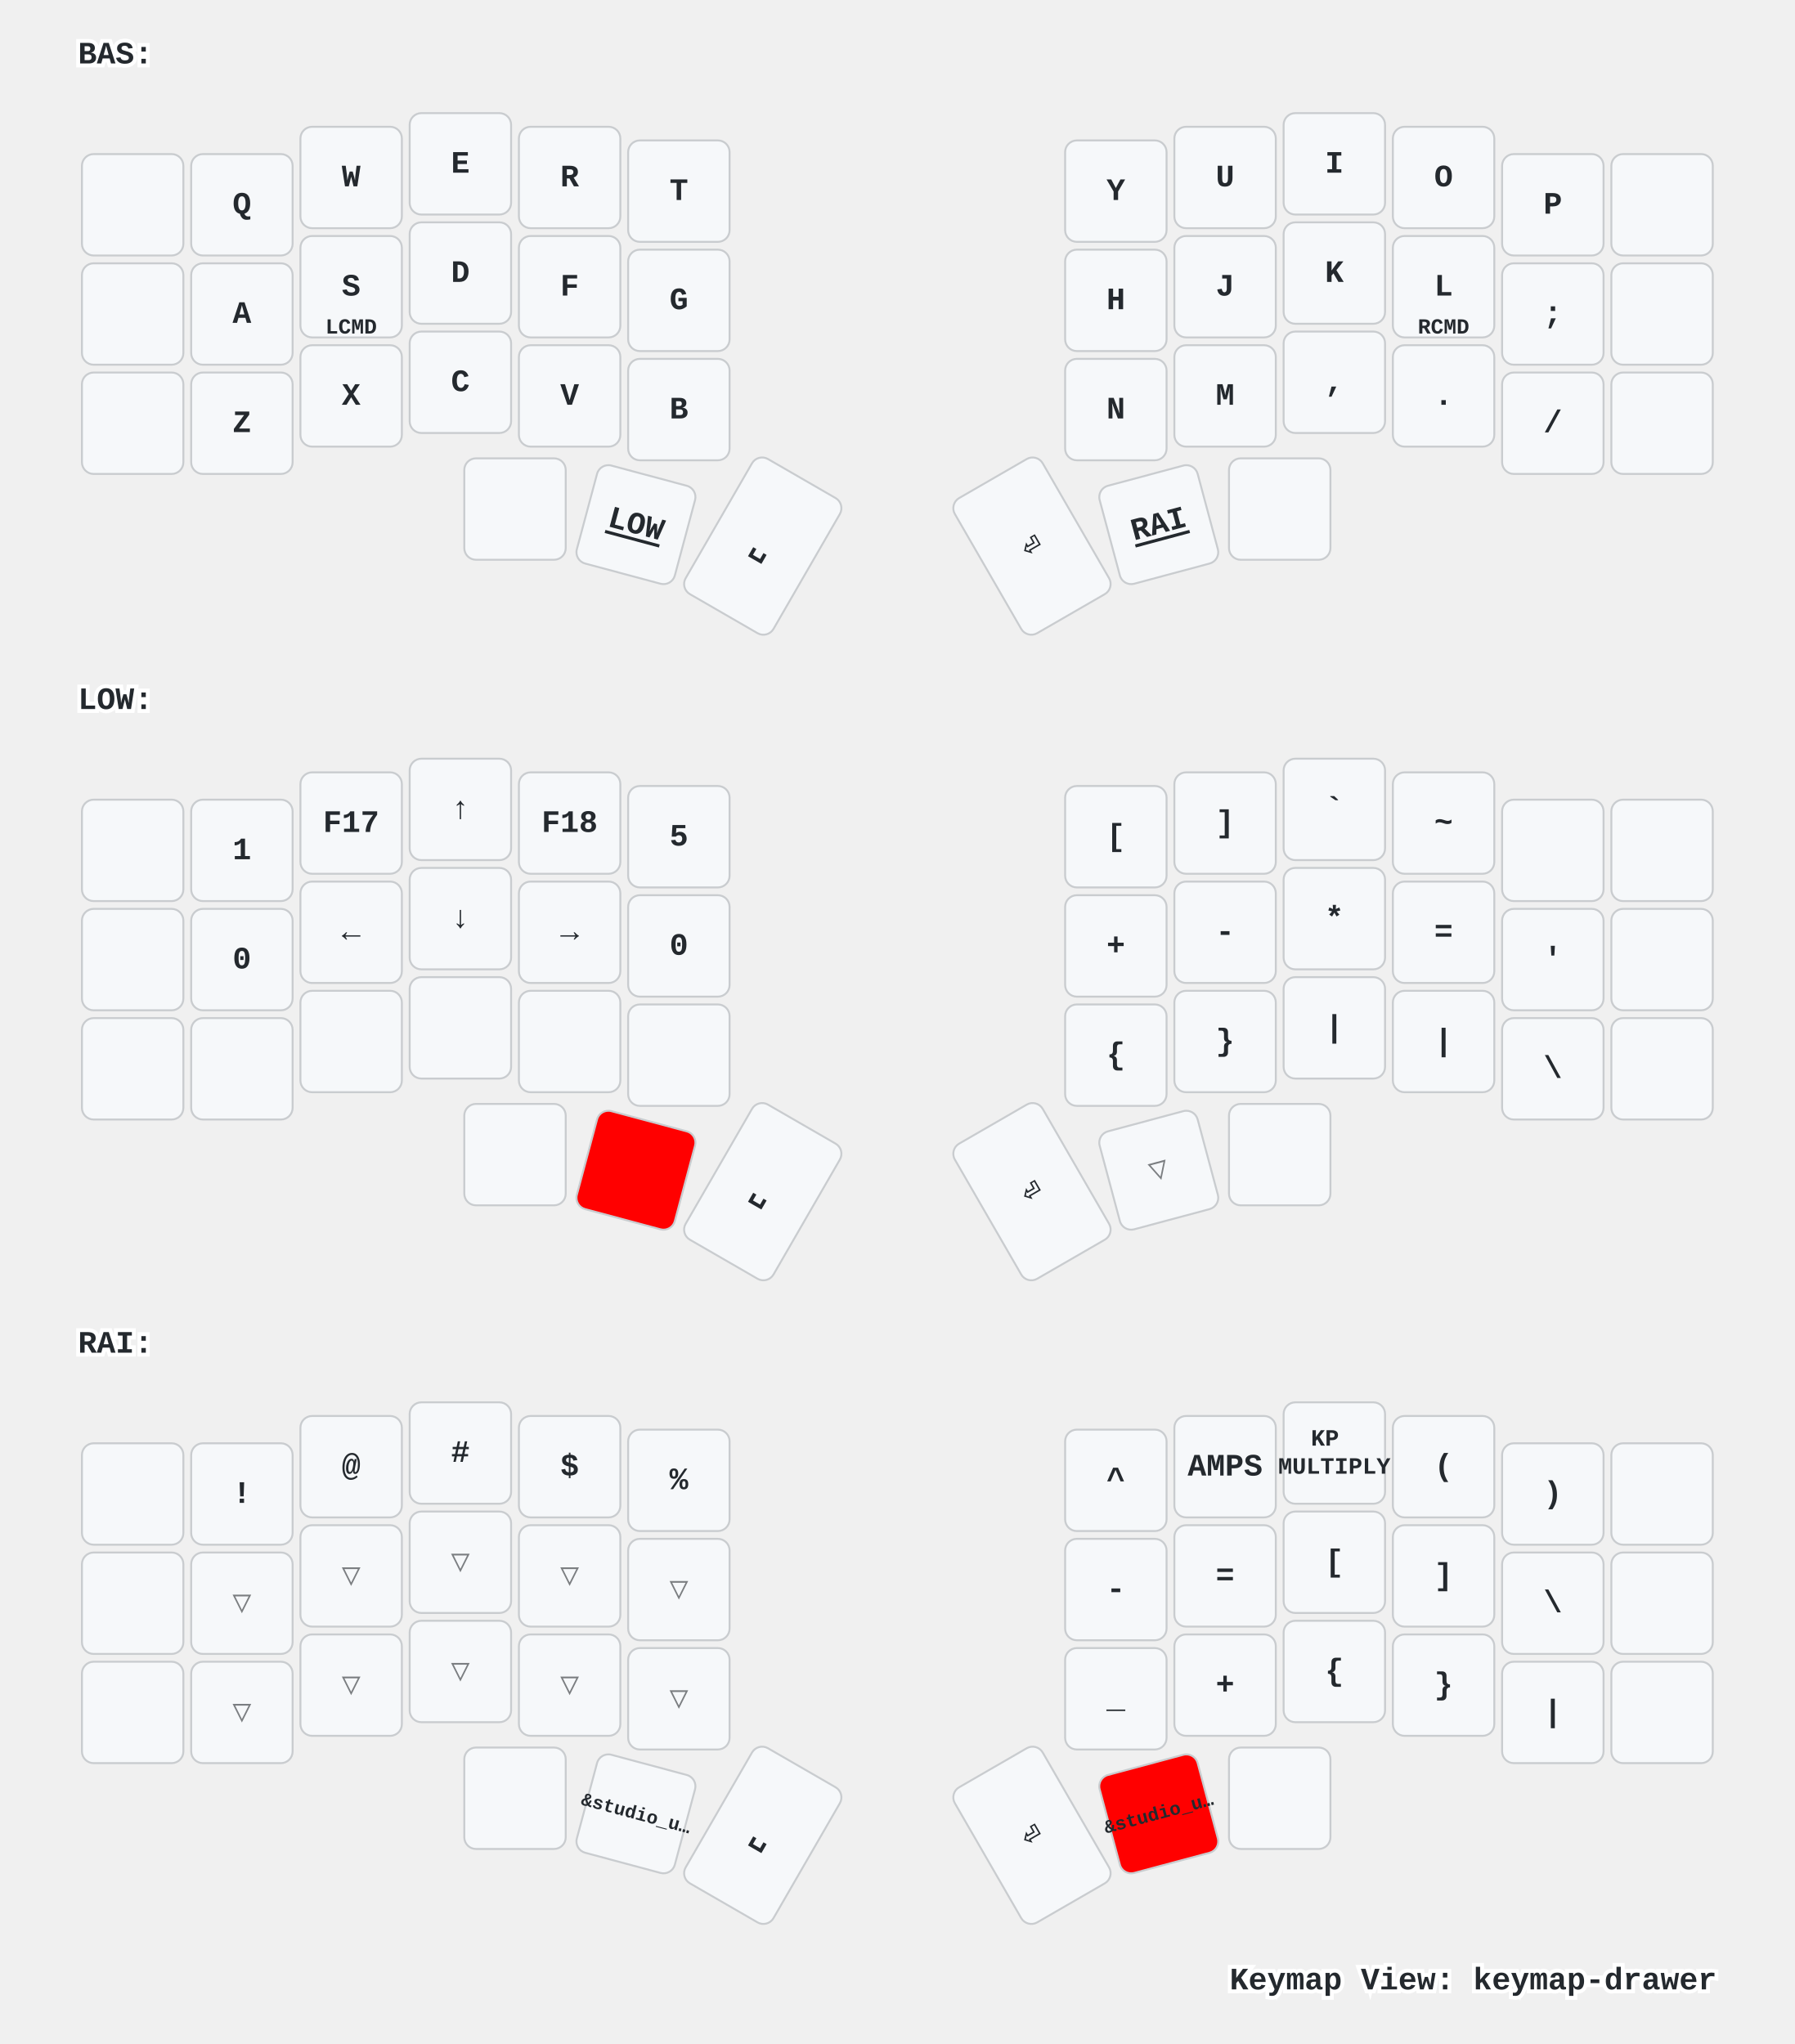
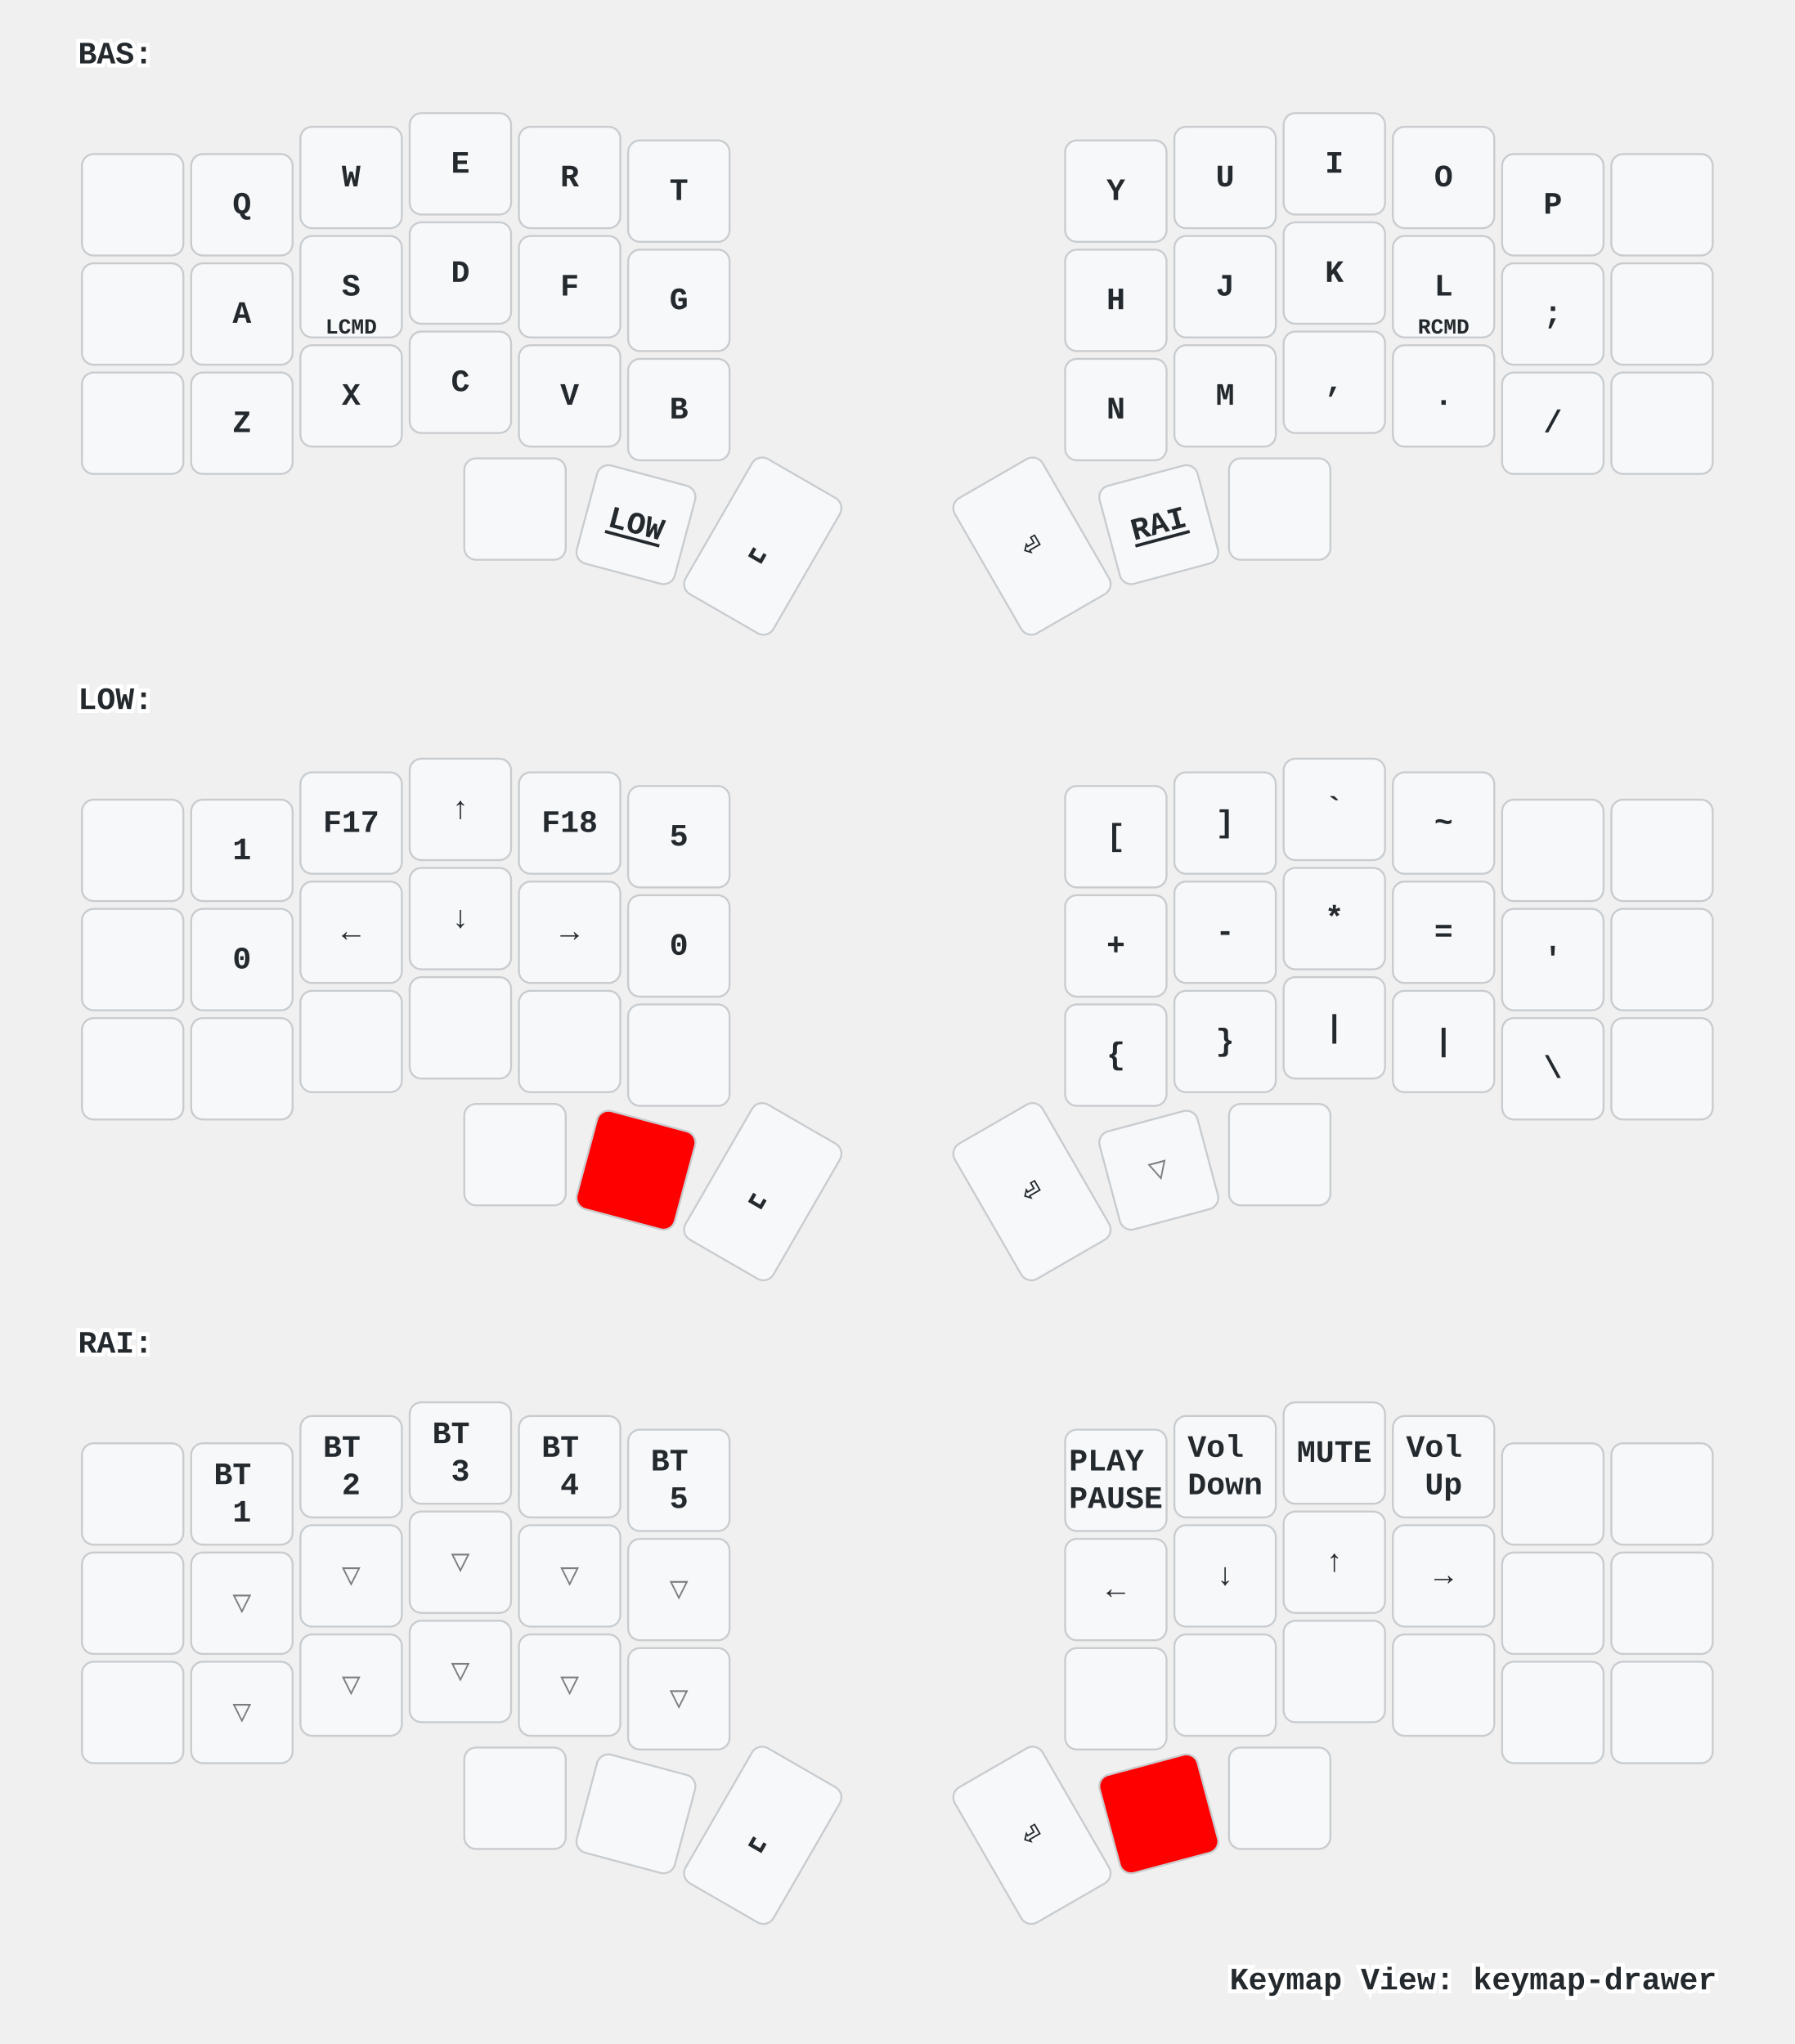
<svg xmlns="http://www.w3.org/2000/svg" xmlns:xlink="http://www.w3.org/1999/xlink" width="920" height="1048" viewBox="0 0 920 1048" class="keymap">
  <defs>/* start glyphs */
<svg id="mdi:apple-keyboard-command">
      <svg id="mdi-apple-keyboard-command" viewBox="0 0 24 24">
        <path d="M6,2A4,4 0 0,1 10,6V8H14V6A4,4 0 0,1 18,2A4,4 0 0,1 22,6A4,4 0 0,1 18,10H16V14H18A4,4 0 0,1 22,18A4,4 0 0,1 18,22A4,4 0 0,1 14,18V16H10V18A4,4 0 0,1 6,22A4,4 0 0,1 2,18A4,4 0 0,1 6,14H8V10H6A4,4 0 0,1 2,6A4,4 0 0,1 6,2M16,18A2,2 0 0,0 18,20A2,2 0 0,0 20,18A2,2 0 0,0 18,16H16V18M14,10H10V14H14V10M6,16A2,2 0 0,0 4,18A2,2 0 0,0 6,20A2,2 0 0,0 8,18V16H6M8,6A2,2 0 0,0 6,4A2,2 0 0,0 4,6A2,2 0 0,0 6,8H8V6M18,8A2,2 0 0,0 20,6A2,2 0 0,0 18,4A2,2 0 0,0 16,6V8H18Z" />
      </svg>
    </svg>
    <svg id="mdi:apple-keyboard-control">
      <svg id="mdi-apple-keyboard-control" viewBox="0 0 24 24">
        <path d="M19.78,11.78L18.36,13.19L12,6.83L5.64,13.19L4.22,11.78L12,4L19.78,11.78Z" />
      </svg>
    </svg>
    <svg id="mdi:apple-keyboard-option">
      <svg id="mdi-apple-keyboard-option" viewBox="0 0 24 24">
        <path d="M3,4H9.11L16.15,18H21V20H14.88L7.84,6H3V4M14,4H21V6H14V4Z" />
      </svg>
    </svg>
    <svg id="mdi:apple-keyboard-shift">
      <svg id="mdi-apple-keyboard-shift" viewBox="0 0 24 24">
        <path d="M15,18V12H17.17L12,6.83L6.83,12H9V18H15M12,4L22,14H17V20H7V14H2L12,4Z" />
      </svg>
    </svg>
    <svg id="mdi:backspace-outline">
      <svg id="mdi-backspace-outline" viewBox="0 0 24 24">
        <path d="M19,15.59L17.59,17L14,13.41L10.41,17L9,15.59L12.59,12L9,8.41L10.41,7L14,10.59L17.59,7L19,8.41L15.41,12L19,15.59M22,3A2,2 0 0,1 24,5V19A2,2 0 0,1 22,21H7C6.31,21 5.77,20.64 5.41,20.11L0,12L5.41,3.88C5.77,3.35 6.31,3 7,3H22M22,5H7L2.28,12L7,19H22V5Z" />
      </svg>
    </svg>
  </defs>/* end glyphs */
<style>/* inherit to force styles through use tags */
svg path {
    fill: inherit;
}

/* font and background color specifications */
svg.keymap {
    font-family: SFMono-Regular,Consolas,Liberation Mono,Menlo,monospace;
    font-size: 14px;
    font-kerning: normal;
    text-rendering: optimizeLegibility;
    fill: #24292e;
}

/* default key styling */
rect.key {
    fill: #f6f8fa;
}

rect.key, rect.combo {
    stroke: #c9cccf;
    stroke-width: 1;
}

/* default key side styling, only used is draw_key_sides is set */
rect.side {
    filter: brightness(90%);
}

/* color accent for combo boxes */
rect.combo, rect.combo-separate {
    fill: #cdf;
}

/* color accent for held keys */
rect.held, rect.combo.held {
    fill: #fdd;
}

/* color accent for ghost (optional) keys */
rect.ghost, rect.combo.ghost {
    stroke-dasharray: 4, 4;
    stroke-width: 2;
}

text {
    text-anchor: middle;
    dominant-baseline: middle;
}

/* styling for layer labels */
text.label {
    font-weight: bold;
    text-anchor: start;
    stroke: white;
    stroke-width: 4;
    paint-order: stroke;
}

/* styling for optional footer */
text.footer {
    text-anchor: end;
    dominant-baseline: auto;
    stroke: white;
    stroke-width: 4;
    paint-order: stroke;
}

/* styling for combo tap, and key non-tap label text */
text.combo, text.hold, text.shifted, text.left, text.right {
    font-size: 11px;
}

text.hold {
    text-anchor: middle;
    dominant-baseline: auto;
}

text.shifted {
    text-anchor: middle;
    dominant-baseline: hanging;
}

text.left {
    text-anchor: start;
}

text.right {
    text-anchor: end;
}

text.layer-activator {
    text-decoration: underline;
}

/* styling for hold/shifted label text in combo box */
text.combo.hold, text.combo.shifted, text.combo.left, text.combo.right {
    font-size: 8px;
}

/* lighter symbol for transparent keys */
text.trans {
    fill: #7b7e81;
}

/* styling for combo dendrons */
path.combo {
    stroke-width: 1;
    stroke: gray;
    fill: none;
}

/* Start Tabler Icons Cleanup */
/* cannot use height/width with glyphs */
.icon-tabler &gt; path {
    fill: inherit;
    stroke: inherit;
    stroke-width: 2;
}
/* hide tabler's default box */
.icon-tabler &gt; path[stroke="none"][fill="none"] {
    visibility: hidden;
}
/* End Tabler Icons Cleanup */

/* For default sytles, see https://github.com/caksoylar/keymap-drawer/blob/main/keymap_drawer/config.py#L85 */

svg.keymap {
  font-family: Ubuntu Mono, Inconsolata, Consolas, Liberation Mono, Menlo, monospace;
  font-size: 16px;
  font-weight: bold;
  text-rendering: optimizeLegibility;
}

/* Color accent for held keys
red = #f00
green = #0f0
blue = #00f
yellow = #ff0
cyan = #0ff
magenta = #f0f
white = #fff
black = #000
grey = #888
light grey = #ccc
#ffc
*/
rect.held, rect.combo.held {
    fill: #f00;
}

/* Technique borrowed and extended from https://github.com/englmaxi/zmk-config/blob/master/keymap-drawer/config.yaml */
.sym_sub_text.tap {
  translate: -5px 2px;
  font-size: 20px;
}
.sym_sub_text.shifted {
  translate: 10px 13px;
  font-size: 10px;
  opacity: 1.0;
}
.combo.sym_sub_text.tap {
  translate: -1px 1px;
}
.combo.sym_sub_text.shifted {
  translate: 7px 5px;
  font-size: 10px;
  opacity: 1.0;
}

/* Toggle */
.toggle.shifted {
  translate: -10px 12px;
}

.toggle.hold {
  translate: 13px -23px;
}

/* Variant for tap-dances */
.tap_dance.tap {
  translate: -7px 0px;
  font-size: 12px;
}
.tap_dance.shifted {
  translate: 7px 17px;
  font-size: 12px;
  opacity: 1.0;
}

/* Variant for symbol next to symbol */
.sym_by_sym.tap {
  translate: -6px 0px;
}
.sym_by_sym.shifted {
  translate: 10px 12px;
  opacity: 1.0;
}

.combo.sym_by_sym.tap {
  translate: -35px 0px;
}
.combo.sym_by_sym.shifted {
  translate: 35px 20px;
  opacity: 1.0;
}

.combo.sym_by_sym.hold {
  visibility: hidden;
}

/* hide hold box for combo sym_by_sym */
.combo.sym_by_sym.hold &gt; path[stroke="none"][fill="none"] {
  visibility: hidden;
}
</style>
  <g transform="translate(40, 0)" class="layer-BAS">
    <text x="0" y="28" class="label" id="BAS">BAS:</text>
    <g transform="translate(0, 56)">
      <g transform="translate(28, 49)" class="key keypos-0">
        <rect rx="6" ry="6" x="-26" y="-26" width="52" height="52" class="key" />
      </g>
      <g transform="translate(84, 49)" class="key keypos-1">
        <rect rx="6" ry="6" x="-26" y="-26" width="52" height="52" class="key" />
        <text x="0" y="0" class="key tap">Q</text>
      </g>
      <g transform="translate(140, 35)" class="key keypos-2">
        <rect rx="6" ry="6" x="-26" y="-26" width="52" height="52" class="key" />
        <text x="0" y="0" class="key tap">W</text>
      </g>
      <g transform="translate(196, 28)" class="key keypos-3">
        <rect rx="6" ry="6" x="-26" y="-26" width="52" height="52" class="key" />
        <text x="0" y="0" class="key tap">E</text>
      </g>
      <g transform="translate(252, 35)" class="key keypos-4">
        <rect rx="6" ry="6" x="-26" y="-26" width="52" height="52" class="key" />
        <text x="0" y="0" class="key tap">R</text>
      </g>
      <g transform="translate(308, 42)" class="key keypos-5">
        <rect rx="6" ry="6" x="-26" y="-26" width="52" height="52" class="key" />
        <text x="0" y="0" class="key tap">T</text>
      </g>
      <g transform="translate(532, 42)" class="key keypos-6">
        <rect rx="6" ry="6" x="-26" y="-26" width="52" height="52" class="key" />
        <text x="0" y="0" class="key tap">Y</text>
      </g>
      <g transform="translate(588, 35)" class="key keypos-7">
        <rect rx="6" ry="6" x="-26" y="-26" width="52" height="52" class="key" />
        <text x="0" y="0" class="key tap">U</text>
      </g>
      <g transform="translate(644, 28)" class="key keypos-8">
        <rect rx="6" ry="6" x="-26" y="-26" width="52" height="52" class="key" />
        <text x="0" y="0" class="key tap">I</text>
      </g>
      <g transform="translate(700, 35)" class="key keypos-9">
        <rect rx="6" ry="6" x="-26" y="-26" width="52" height="52" class="key" />
        <text x="0" y="0" class="key tap">O</text>
      </g>
      <g transform="translate(756, 49)" class="key keypos-10">
        <rect rx="6" ry="6" x="-26" y="-26" width="52" height="52" class="key" />
        <text x="0" y="0" class="key tap">P</text>
      </g>
      <g transform="translate(812, 49)" class="key keypos-11">
        <rect rx="6" ry="6" x="-26" y="-26" width="52" height="52" class="key" />
      </g>
      <g transform="translate(28, 105)" class="key keypos-12">
        <rect rx="6" ry="6" x="-26" y="-26" width="52" height="52" class="key" />
      </g>
      <g transform="translate(84, 105)" class="key keypos-13">
        <rect rx="6" ry="6" x="-26" y="-26" width="52" height="52" class="key" />
        <text x="0" y="0" class="key tap">A</text>
        <use href="#mdi:apple-keyboard-shift" xlink:href="#mdi:apple-keyboard-shift" x="-8" y="9" height="15" width="15.0" class="key hold glyph mdi:apple-keyboard-shift" />
      </g>
      <g transform="translate(140, 91)" class="key keypos-14">
        <rect rx="6" ry="6" x="-26" y="-26" width="52" height="52" class="key" />
        <text x="0" y="0" class="key tap">S</text>
        <text x="0" y="24" class="key hold">LCMD</text>
      </g>
      <g transform="translate(196, 84)" class="key keypos-15">
        <rect rx="6" ry="6" x="-26" y="-26" width="52" height="52" class="key" />
        <text x="0" y="0" class="key tap">D</text>
        <use href="#mdi:apple-keyboard-option" xlink:href="#mdi:apple-keyboard-option" x="-8" y="9" height="15" width="15.0" class="key hold glyph mdi:apple-keyboard-option" />
      </g>
      <g transform="translate(252, 91)" class="key keypos-16">
        <rect rx="6" ry="6" x="-26" y="-26" width="52" height="52" class="key" />
        <text x="0" y="0" class="key tap">F</text>
        <use href="#mdi:apple-keyboard-control" xlink:href="#mdi:apple-keyboard-control" x="-8" y="9" height="15" width="15.0" class="key hold glyph mdi:apple-keyboard-control" />
      </g>
      <g transform="translate(308, 98)" class="key keypos-17">
        <rect rx="6" ry="6" x="-26" y="-26" width="52" height="52" class="key" />
        <text x="0" y="0" class="key tap">G</text>
      </g>
      <g transform="translate(532, 98)" class="key keypos-18">
        <rect rx="6" ry="6" x="-26" y="-26" width="52" height="52" class="key" />
        <text x="0" y="0" class="key tap">H</text>
      </g>
      <g transform="translate(588, 91)" class="key keypos-19">
        <rect rx="6" ry="6" x="-26" y="-26" width="52" height="52" class="key" />
        <text x="0" y="0" class="key tap">J</text>
        <use href="#mdi:apple-keyboard-control" xlink:href="#mdi:apple-keyboard-control" x="-8" y="9" height="15" width="15.0" class="key hold glyph mdi:apple-keyboard-control" />
      </g>
      <g transform="translate(644, 84)" class="key keypos-20">
        <rect rx="6" ry="6" x="-26" y="-26" width="52" height="52" class="key" />
        <text x="0" y="0" class="key tap">K</text>
        <use href="#mdi:apple-keyboard-option" xlink:href="#mdi:apple-keyboard-option" x="-8" y="9" height="15" width="15.0" class="key hold glyph mdi:apple-keyboard-option" />
      </g>
      <g transform="translate(700, 91)" class="key keypos-21">
        <rect rx="6" ry="6" x="-26" y="-26" width="52" height="52" class="key" />
        <text x="0" y="0" class="key tap">L</text>
        <text x="0" y="24" class="key hold">RCMD</text>
      </g>
      <g transform="translate(756, 105)" class="key keypos-22">
        <rect rx="6" ry="6" x="-26" y="-26" width="52" height="52" class="key" />
        <text x="0" y="0" class="key tap">;</text>
        <use href="#mdi:apple-keyboard-shift" xlink:href="#mdi:apple-keyboard-shift" x="-8" y="9" height="15" width="15.0" class="key hold glyph mdi:apple-keyboard-shift" />
      </g>
      <g transform="translate(812, 105)" class="key keypos-23">
        <rect rx="6" ry="6" x="-26" y="-26" width="52" height="52" class="key" />
      </g>
      <g transform="translate(28, 161)" class="key keypos-24">
        <rect rx="6" ry="6" x="-26" y="-26" width="52" height="52" class="key" />
      </g>
      <g transform="translate(84, 161)" class="key keypos-25">
        <rect rx="6" ry="6" x="-26" y="-26" width="52" height="52" class="key" />
        <text x="0" y="0" class="key tap">Z</text>
      </g>
      <g transform="translate(140, 147)" class="key keypos-26">
        <rect rx="6" ry="6" x="-26" y="-26" width="52" height="52" class="key" />
        <text x="0" y="0" class="key tap">X</text>
      </g>
      <g transform="translate(196, 140)" class="key keypos-27">
        <rect rx="6" ry="6" x="-26" y="-26" width="52" height="52" class="key" />
        <text x="0" y="0" class="key tap">C</text>
      </g>
      <g transform="translate(252, 147)" class="key keypos-28">
        <rect rx="6" ry="6" x="-26" y="-26" width="52" height="52" class="key" />
        <text x="0" y="0" class="key tap">V</text>
      </g>
      <g transform="translate(308, 154)" class="key keypos-29">
        <rect rx="6" ry="6" x="-26" y="-26" width="52" height="52" class="key" />
        <text x="0" y="0" class="key tap">B</text>
      </g>
      <g transform="translate(532, 154)" class="key keypos-30">
        <rect rx="6" ry="6" x="-26" y="-26" width="52" height="52" class="key" />
        <text x="0" y="0" class="key tap">N</text>
      </g>
      <g transform="translate(588, 147)" class="key keypos-31">
        <rect rx="6" ry="6" x="-26" y="-26" width="52" height="52" class="key" />
        <text x="0" y="0" class="key tap">M</text>
      </g>
      <g transform="translate(644, 140)" class="key keypos-32">
        <rect rx="6" ry="6" x="-26" y="-26" width="52" height="52" class="key" />
        <text x="0" y="0" class="key tap">,</text>
      </g>
      <g transform="translate(700, 147)" class="key keypos-33">
        <rect rx="6" ry="6" x="-26" y="-26" width="52" height="52" class="key" />
        <text x="0" y="0" class="key tap">.</text>
      </g>
      <g transform="translate(756, 161)" class="key keypos-34">
        <rect rx="6" ry="6" x="-26" y="-26" width="52" height="52" class="key" />
        <text x="0" y="0" class="key tap">/</text>
      </g>
      <g transform="translate(812, 161)" class="key keypos-35">
        <rect rx="6" ry="6" x="-26" y="-26" width="52" height="52" class="key" />
      </g>
      <g transform="translate(224, 205)" class="key keypos-36">
        <rect rx="6" ry="6" x="-26" y="-26" width="52" height="52" class="key" />
        <use href="#mdi:apple-keyboard-command" xlink:href="#mdi:apple-keyboard-command" x="-9" y="-9" height="18" width="18.0" class="key tap glyph mdi:apple-keyboard-command" />
      </g>
      <g transform="translate(286, 213) rotate(15.0)" class="key keypos-37">
        <rect rx="6" ry="6" x="-26" y="-26" width="52" height="52" class="key" />
        <a href="#LOW">
          <text x="0" y="0" class="key tap layer-activator">LOW</text>
        </a>
      </g>
      <g transform="translate(351, 224) rotate(30.0)" class="key keypos-38">
        <rect rx="6" ry="6" x="-26" y="-40" width="52" height="80" class="key" />
        <text x="0" y="0" class="key tap">␣</text>
      </g>
      <g transform="translate(489, 224) rotate(-30.0)" class="key keypos-39">
        <rect rx="6" ry="6" x="-26" y="-40" width="52" height="80" class="key" />
        <text x="0" y="0" class="key tap">⏎</text>
      </g>
      <g transform="translate(554, 213) rotate(-15.0)" class="key keypos-40">
        <rect rx="6" ry="6" x="-26" y="-26" width="52" height="52" class="key" />
        <a href="#RAI">
          <text x="0" y="0" class="key tap layer-activator">RAI</text>
        </a>
      </g>
      <g transform="translate(616, 205)" class="key keypos-41">
        <rect rx="6" ry="6" x="-26" y="-26" width="52" height="52" class="key" />
        <use href="#mdi:apple-keyboard-option" xlink:href="#mdi:apple-keyboard-option" x="-9" y="-9" height="18" width="18.0" class="key tap glyph mdi:apple-keyboard-option" />
      </g>
    </g>
  </g>
  <g transform="translate(40, 331)" class="layer-LOW">
    <text x="0" y="28" class="label" id="LOW">LOW:</text>
    <g transform="translate(0, 56)">
      <g transform="translate(28, 49)" class="key keypos-0">
        <rect rx="6" ry="6" x="-26" y="-26" width="52" height="52" class="key" />
      </g>
      <g transform="translate(84, 49)" class="key keypos-1">
        <rect rx="6" ry="6" x="-26" y="-26" width="52" height="52" class="key" />
        <text x="0" y="0" class="key tap">1</text>
      </g>
      <g transform="translate(140, 35)" class="key keypos-2">
        <rect rx="6" ry="6" x="-26" y="-26" width="52" height="52" class="key" />
        <text x="0" y="0" class="key tap">F17</text>
      </g>
      <g transform="translate(196, 28)" class="key keypos-3">
        <rect rx="6" ry="6" x="-26" y="-26" width="52" height="52" class="key" />
        <text x="0" y="0" class="key tap">↑</text>
      </g>
      <g transform="translate(252, 35)" class="key keypos-4">
        <rect rx="6" ry="6" x="-26" y="-26" width="52" height="52" class="key" />
        <text x="0" y="0" class="key tap">F18</text>
      </g>
      <g transform="translate(308, 42)" class="key keypos-5">
        <rect rx="6" ry="6" x="-26" y="-26" width="52" height="52" class="key" />
        <text x="0" y="0" class="key tap">5</text>
      </g>
      <g transform="translate(532, 42)" class="key keypos-6">
        <rect rx="6" ry="6" x="-26" y="-26" width="52" height="52" class="key" />
        <text x="0" y="0" class="key tap">[</text>
      </g>
      <g transform="translate(588, 35)" class="key keypos-7">
        <rect rx="6" ry="6" x="-26" y="-26" width="52" height="52" class="key" />
        <text x="0" y="0" class="key tap">]</text>
      </g>
      <g transform="translate(644, 28)" class="key keypos-8">
        <rect rx="6" ry="6" x="-26" y="-26" width="52" height="52" class="key" />
        <text x="0" y="0" class="key tap">`</text>
      </g>
      <g transform="translate(700, 35)" class="key keypos-9">
        <rect rx="6" ry="6" x="-26" y="-26" width="52" height="52" class="key" />
        <text x="0" y="0" class="key tap">~</text>
      </g>
      <g transform="translate(756, 49)" class="key keypos-10">
        <rect rx="6" ry="6" x="-26" y="-26" width="52" height="52" class="key" />
        <use href="#mdi:backspace-outline" xlink:href="#mdi:backspace-outline" x="-9" y="-9" height="18" width="18.0" class="key tap glyph mdi:backspace-outline" />
      </g>
      <g transform="translate(812, 49)" class="key keypos-11">
        <rect rx="6" ry="6" x="-26" y="-26" width="52" height="52" class="key" />
      </g>
      <g transform="translate(28, 105)" class="key keypos-12">
        <rect rx="6" ry="6" x="-26" y="-26" width="52" height="52" class="key" />
      </g>
      <g transform="translate(84, 105)" class="key keypos-13">
        <rect rx="6" ry="6" x="-26" y="-26" width="52" height="52" class="key" />
        <text x="0" y="0" class="key tap">0</text>
      </g>
      <g transform="translate(140, 91)" class="key keypos-14">
        <rect rx="6" ry="6" x="-26" y="-26" width="52" height="52" class="key" />
        <text x="0" y="0" class="key tap">←</text>
      </g>
      <g transform="translate(196, 84)" class="key keypos-15">
        <rect rx="6" ry="6" x="-26" y="-26" width="52" height="52" class="key" />
        <text x="0" y="0" class="key tap">↓</text>
      </g>
      <g transform="translate(252, 91)" class="key keypos-16">
        <rect rx="6" ry="6" x="-26" y="-26" width="52" height="52" class="key" />
        <text x="0" y="0" class="key tap">→</text>
      </g>
      <g transform="translate(308, 98)" class="key keypos-17">
        <rect rx="6" ry="6" x="-26" y="-26" width="52" height="52" class="key" />
        <text x="0" y="0" class="key tap">0</text>
      </g>
      <g transform="translate(532, 98)" class="key keypos-18">
        <rect rx="6" ry="6" x="-26" y="-26" width="52" height="52" class="key" />
        <text x="0" y="0" class="key tap">+</text>
      </g>
      <g transform="translate(588, 91)" class="key keypos-19">
        <rect rx="6" ry="6" x="-26" y="-26" width="52" height="52" class="key" />
        <text x="0" y="0" class="key tap">-</text>
      </g>
      <g transform="translate(644, 84)" class="key keypos-20">
        <rect rx="6" ry="6" x="-26" y="-26" width="52" height="52" class="key" />
        <text x="0" y="0" class="key tap">*</text>
      </g>
      <g transform="translate(700, 91)" class="key keypos-21">
        <rect rx="6" ry="6" x="-26" y="-26" width="52" height="52" class="key" />
        <text x="0" y="0" class="key tap">=</text>
      </g>
      <g transform="translate(756, 105)" class="key keypos-22">
        <rect rx="6" ry="6" x="-26" y="-26" width="52" height="52" class="key" />
        <text x="0" y="0" class="key tap">'</text>
      </g>
      <g transform="translate(812, 105)" class="key keypos-23">
        <rect rx="6" ry="6" x="-26" y="-26" width="52" height="52" class="key" />
      </g>
      <g transform="translate(28, 161)" class="key keypos-24">
        <rect rx="6" ry="6" x="-26" y="-26" width="52" height="52" class="key" />
      </g>
      <g transform="translate(84, 161)" class="key keypos-25">
        <rect rx="6" ry="6" x="-26" y="-26" width="52" height="52" class="key" />
      </g>
      <g transform="translate(140, 147)" class="key keypos-26">
        <rect rx="6" ry="6" x="-26" y="-26" width="52" height="52" class="key" />
      </g>
      <g transform="translate(196, 140)" class="key keypos-27">
        <rect rx="6" ry="6" x="-26" y="-26" width="52" height="52" class="key" />
      </g>
      <g transform="translate(252, 147)" class="key keypos-28">
        <rect rx="6" ry="6" x="-26" y="-26" width="52" height="52" class="key" />
      </g>
      <g transform="translate(308, 154)" class="key keypos-29">
        <rect rx="6" ry="6" x="-26" y="-26" width="52" height="52" class="key" />
      </g>
      <g transform="translate(532, 154)" class="key keypos-30">
        <rect rx="6" ry="6" x="-26" y="-26" width="52" height="52" class="key" />
        <text x="0" y="0" class="key tap">{</text>
      </g>
      <g transform="translate(588, 147)" class="key keypos-31">
        <rect rx="6" ry="6" x="-26" y="-26" width="52" height="52" class="key" />
        <text x="0" y="0" class="key tap">}</text>
      </g>
      <g transform="translate(644, 140)" class="key keypos-32">
        <rect rx="6" ry="6" x="-26" y="-26" width="52" height="52" class="key" />
        <text x="0" y="0" class="key tap">|</text>
      </g>
      <g transform="translate(700, 147)" class="key keypos-33">
        <rect rx="6" ry="6" x="-26" y="-26" width="52" height="52" class="key" />
        <text x="0" y="0" class="key tap">|</text>
      </g>
      <g transform="translate(756, 161)" class="key keypos-34">
        <rect rx="6" ry="6" x="-26" y="-26" width="52" height="52" class="key" />
        <text x="0" y="0" class="key tap">\</text>
      </g>
      <g transform="translate(812, 161)" class="key keypos-35">
        <rect rx="6" ry="6" x="-26" y="-26" width="52" height="52" class="key" />
      </g>
      <g transform="translate(224, 205)" class="key keypos-36">
        <rect rx="6" ry="6" x="-26" y="-26" width="52" height="52" class="key" />
        <use href="#mdi:apple-keyboard-command" xlink:href="#mdi:apple-keyboard-command" x="-9" y="-9" height="18" width="18.0" class="key tap glyph mdi:apple-keyboard-command" />
      </g>
      <g transform="translate(286, 213) rotate(15.0)" class="key held keypos-37">
        <rect rx="6" ry="6" x="-26" y="-26" width="52" height="52" class="key held" />
      </g>
      <g transform="translate(351, 224) rotate(30.0)" class="key keypos-38">
        <rect rx="6" ry="6" x="-26" y="-40" width="52" height="80" class="key" />
        <text x="0" y="0" class="key tap">␣</text>
      </g>
      <g transform="translate(489, 224) rotate(-30.0)" class="key keypos-39">
        <rect rx="6" ry="6" x="-26" y="-40" width="52" height="80" class="key" />
        <text x="0" y="0" class="key tap">⏎</text>
      </g>
      <g transform="translate(554, 213) rotate(-15.0)" class="key trans keypos-40">
        <rect rx="6" ry="6" x="-26" y="-26" width="52" height="52" class="key trans" />
        <text x="0" y="0" class="key trans tap">▽</text>
      </g>
      <g transform="translate(616, 205)" class="key keypos-41">
        <rect rx="6" ry="6" x="-26" y="-26" width="52" height="52" class="key" />
        <use href="#mdi:apple-keyboard-option" xlink:href="#mdi:apple-keyboard-option" x="-9" y="-9" height="18" width="18.0" class="key tap glyph mdi:apple-keyboard-option" />
      </g>
    </g>
  </g>
  <g transform="translate(40, 661)" class="layer-RAI">
    <text x="0" y="28" class="label" id="RAI">RAI:</text>
    <g transform="translate(0, 56)">
      <g transform="translate(28, 49)" class="key keypos-0">
        <rect rx="6" ry="6" x="-26" y="-26" width="52" height="52" class="key" />
      </g>
      <g transform="translate(84, 49)" class="key keypos-1">
        <rect rx="6" ry="6" x="-26" y="-26" width="52" height="52" class="key" />
-         <text x="0" y="0" class="key tap">!</text>
+         <text x="0" y="0" class="key tap">
+           <tspan x="0" dy="-0.6em">BT</tspan>
+           <tspan x="0" dy="1.2em">1</tspan>
+         </text>
      </g>
      <g transform="translate(140, 35)" class="key keypos-2">
        <rect rx="6" ry="6" x="-26" y="-26" width="52" height="52" class="key" />
-         <text x="0" y="0" class="key tap">@</text>
+         <text x="0" y="0" class="key tap">
+           <tspan x="0" dy="-0.6em">BT</tspan>
+           <tspan x="0" dy="1.2em">2</tspan>
+         </text>
      </g>
      <g transform="translate(196, 28)" class="key keypos-3">
        <rect rx="6" ry="6" x="-26" y="-26" width="52" height="52" class="key" />
-         <text x="0" y="0" class="key tap">#</text>
+         <text x="0" y="0" class="key tap">
+           <tspan x="0" dy="-0.6em">BT</tspan>
+           <tspan x="0" dy="1.2em">3</tspan>
+         </text>
      </g>
      <g transform="translate(252, 35)" class="key keypos-4">
        <rect rx="6" ry="6" x="-26" y="-26" width="52" height="52" class="key" />
-         <text x="0" y="0" class="key tap">$</text>
+         <text x="0" y="0" class="key tap">
+           <tspan x="0" dy="-0.6em">BT</tspan>
+           <tspan x="0" dy="1.2em">4</tspan>
+         </text>
      </g>
      <g transform="translate(308, 42)" class="key keypos-5">
        <rect rx="6" ry="6" x="-26" y="-26" width="52" height="52" class="key" />
-         <text x="0" y="0" class="key tap">%</text>
+         <text x="0" y="0" class="key tap">
+           <tspan x="0" dy="-0.6em">BT</tspan>
+           <tspan x="0" dy="1.2em">5</tspan>
+         </text>
      </g>
      <g transform="translate(532, 42)" class="key keypos-6">
        <rect rx="6" ry="6" x="-26" y="-26" width="52" height="52" class="key" />
-         <text x="0" y="0" class="key tap">^</text>
+         <text x="0" y="0" class="key tap">
+           <tspan x="0" dy="-0.6em">PLAY</tspan>
+           <tspan x="0" dy="1.2em">PAUSE</tspan>
+         </text>
      </g>
      <g transform="translate(588, 35)" class="key keypos-7">
        <rect rx="6" ry="6" x="-26" y="-26" width="52" height="52" class="key" />
-         <text x="0" y="0" class="key tap">AMPS</text>
+         <text x="0" y="0" class="key tap">
+           <tspan x="0" dy="-0.6em">Vol</tspan>
+           <tspan x="0" dy="1.2em">Down</tspan>
+         </text>
      </g>
      <g transform="translate(644, 28)" class="key keypos-8">
        <rect rx="6" ry="6" x="-26" y="-26" width="52" height="52" class="key" />
+         <text x="0" y="0" class="key tap">MUTE</text>
+       </g>
+       <g transform="translate(700, 35)" class="key keypos-9">
+         <rect rx="6" ry="6" x="-26" y="-26" width="52" height="52" class="key" />
        <text x="0" y="0" class="key tap">
-           <tspan x="0" dy="-0.6em" style="font-size: 75%">KP</tspan>
-           <tspan x="0" dy="1.2em" style="font-size: 75%">MULTIPLY</tspan>
+           <tspan x="0" dy="-0.6em">Vol</tspan>
+           <tspan x="0" dy="1.2em">Up</tspan>
        </text>
      </g>
-       <g transform="translate(700, 35)" class="key keypos-9">
-         <rect rx="6" ry="6" x="-26" y="-26" width="52" height="52" class="key" />
-         <text x="0" y="0" class="key tap">(</text>
-       </g>
      <g transform="translate(756, 49)" class="key keypos-10">
        <rect rx="6" ry="6" x="-26" y="-26" width="52" height="52" class="key" />
-         <text x="0" y="0" class="key tap">)</text>
      </g>
      <g transform="translate(812, 49)" class="key keypos-11">
        <rect rx="6" ry="6" x="-26" y="-26" width="52" height="52" class="key" />
      </g>
      <g transform="translate(28, 105)" class="key keypos-12">
        <rect rx="6" ry="6" x="-26" y="-26" width="52" height="52" class="key" />
      </g>
      <g transform="translate(84, 105)" class="key trans keypos-13">
        <rect rx="6" ry="6" x="-26" y="-26" width="52" height="52" class="key trans" />
        <text x="0" y="0" class="key trans tap">▽</text>
      </g>
      <g transform="translate(140, 91)" class="key trans keypos-14">
        <rect rx="6" ry="6" x="-26" y="-26" width="52" height="52" class="key trans" />
        <text x="0" y="0" class="key trans tap">▽</text>
      </g>
      <g transform="translate(196, 84)" class="key trans keypos-15">
        <rect rx="6" ry="6" x="-26" y="-26" width="52" height="52" class="key trans" />
        <text x="0" y="0" class="key trans tap">▽</text>
      </g>
      <g transform="translate(252, 91)" class="key trans keypos-16">
        <rect rx="6" ry="6" x="-26" y="-26" width="52" height="52" class="key trans" />
        <text x="0" y="0" class="key trans tap">▽</text>
      </g>
      <g transform="translate(308, 98)" class="key trans keypos-17">
        <rect rx="6" ry="6" x="-26" y="-26" width="52" height="52" class="key trans" />
        <text x="0" y="0" class="key trans tap">▽</text>
      </g>
      <g transform="translate(532, 98)" class="key keypos-18">
        <rect rx="6" ry="6" x="-26" y="-26" width="52" height="52" class="key" />
-         <text x="0" y="0" class="key tap">-</text>
+         <text x="0" y="0" class="key tap">←</text>
      </g>
      <g transform="translate(588, 91)" class="key keypos-19">
        <rect rx="6" ry="6" x="-26" y="-26" width="52" height="52" class="key" />
-         <text x="0" y="0" class="key tap">=</text>
+         <text x="0" y="0" class="key tap">↓</text>
      </g>
      <g transform="translate(644, 84)" class="key keypos-20">
        <rect rx="6" ry="6" x="-26" y="-26" width="52" height="52" class="key" />
-         <text x="0" y="0" class="key tap">[</text>
+         <text x="0" y="0" class="key tap">↑</text>
      </g>
      <g transform="translate(700, 91)" class="key keypos-21">
        <rect rx="6" ry="6" x="-26" y="-26" width="52" height="52" class="key" />
-         <text x="0" y="0" class="key tap">]</text>
+         <text x="0" y="0" class="key tap">→</text>
      </g>
      <g transform="translate(756, 105)" class="key keypos-22">
        <rect rx="6" ry="6" x="-26" y="-26" width="52" height="52" class="key" />
-         <text x="0" y="0" class="key tap">\</text>
      </g>
      <g transform="translate(812, 105)" class="key keypos-23">
        <rect rx="6" ry="6" x="-26" y="-26" width="52" height="52" class="key" />
      </g>
      <g transform="translate(28, 161)" class="key keypos-24">
        <rect rx="6" ry="6" x="-26" y="-26" width="52" height="52" class="key" />
      </g>
      <g transform="translate(84, 161)" class="key trans keypos-25">
        <rect rx="6" ry="6" x="-26" y="-26" width="52" height="52" class="key trans" />
        <text x="0" y="0" class="key trans tap">▽</text>
      </g>
      <g transform="translate(140, 147)" class="key trans keypos-26">
        <rect rx="6" ry="6" x="-26" y="-26" width="52" height="52" class="key trans" />
        <text x="0" y="0" class="key trans tap">▽</text>
      </g>
      <g transform="translate(196, 140)" class="key trans keypos-27">
        <rect rx="6" ry="6" x="-26" y="-26" width="52" height="52" class="key trans" />
        <text x="0" y="0" class="key trans tap">▽</text>
      </g>
      <g transform="translate(252, 147)" class="key trans keypos-28">
        <rect rx="6" ry="6" x="-26" y="-26" width="52" height="52" class="key trans" />
        <text x="0" y="0" class="key trans tap">▽</text>
      </g>
      <g transform="translate(308, 154)" class="key trans keypos-29">
        <rect rx="6" ry="6" x="-26" y="-26" width="52" height="52" class="key trans" />
        <text x="0" y="0" class="key trans tap">▽</text>
      </g>
      <g transform="translate(532, 154)" class="key keypos-30">
        <rect rx="6" ry="6" x="-26" y="-26" width="52" height="52" class="key" />
-         <text x="0" y="0" class="key tap">_</text>
      </g>
      <g transform="translate(588, 147)" class="key keypos-31">
        <rect rx="6" ry="6" x="-26" y="-26" width="52" height="52" class="key" />
-         <text x="0" y="0" class="key tap">+</text>
      </g>
      <g transform="translate(644, 140)" class="key keypos-32">
        <rect rx="6" ry="6" x="-26" y="-26" width="52" height="52" class="key" />
-         <text x="0" y="0" class="key tap">{</text>
      </g>
      <g transform="translate(700, 147)" class="key keypos-33">
        <rect rx="6" ry="6" x="-26" y="-26" width="52" height="52" class="key" />
-         <text x="0" y="0" class="key tap">}</text>
      </g>
      <g transform="translate(756, 161)" class="key keypos-34">
        <rect rx="6" ry="6" x="-26" y="-26" width="52" height="52" class="key" />
-         <text x="0" y="0" class="key tap">|</text>
      </g>
      <g transform="translate(812, 161)" class="key keypos-35">
        <rect rx="6" ry="6" x="-26" y="-26" width="52" height="52" class="key" />
      </g>
      <g transform="translate(224, 205)" class="key keypos-36">
        <rect rx="6" ry="6" x="-26" y="-26" width="52" height="52" class="key" />
        <use href="#mdi:apple-keyboard-command" xlink:href="#mdi:apple-keyboard-command" x="-9" y="-9" height="18" width="18.0" class="key tap glyph mdi:apple-keyboard-command" />
      </g>
      <g transform="translate(286, 213) rotate(15.0)" class="key keypos-37">
        <rect rx="6" ry="6" x="-26" y="-26" width="52" height="52" class="key" />
-         <text x="0" y="0" class="key tap">
-           <tspan style="font-size: 60%">&amp;studio_u…</tspan>
-         </text>
      </g>
      <g transform="translate(351, 224) rotate(30.0)" class="key keypos-38">
        <rect rx="6" ry="6" x="-26" y="-40" width="52" height="80" class="key" />
        <text x="0" y="0" class="key tap">␣</text>
      </g>
      <g transform="translate(489, 224) rotate(-30.0)" class="key keypos-39">
        <rect rx="6" ry="6" x="-26" y="-40" width="52" height="80" class="key" />
        <text x="0" y="0" class="key tap">⏎</text>
      </g>
      <g transform="translate(554, 213) rotate(-15.0)" class="key held keypos-40">
        <rect rx="6" ry="6" x="-26" y="-26" width="52" height="52" class="key held" />
-         <text x="0" y="0" class="key held tap">
-           <tspan style="font-size: 60%">&amp;studio_u…</tspan>
-         </text>
      </g>
      <g transform="translate(616, 205)" class="key keypos-41">
        <rect rx="6" ry="6" x="-26" y="-26" width="52" height="52" class="key" />
        <use href="#mdi:apple-keyboard-option" xlink:href="#mdi:apple-keyboard-option" x="-9" y="-9" height="18" width="18.0" class="key tap glyph mdi:apple-keyboard-option" />
      </g>
    </g>
  </g>
  <text x="880.0" y="1020.0" class="footer">Keymap View: <a href="https://github.com/caksoylar/keymap-drawer">keymap-drawer</a>
  </text>
</svg>
